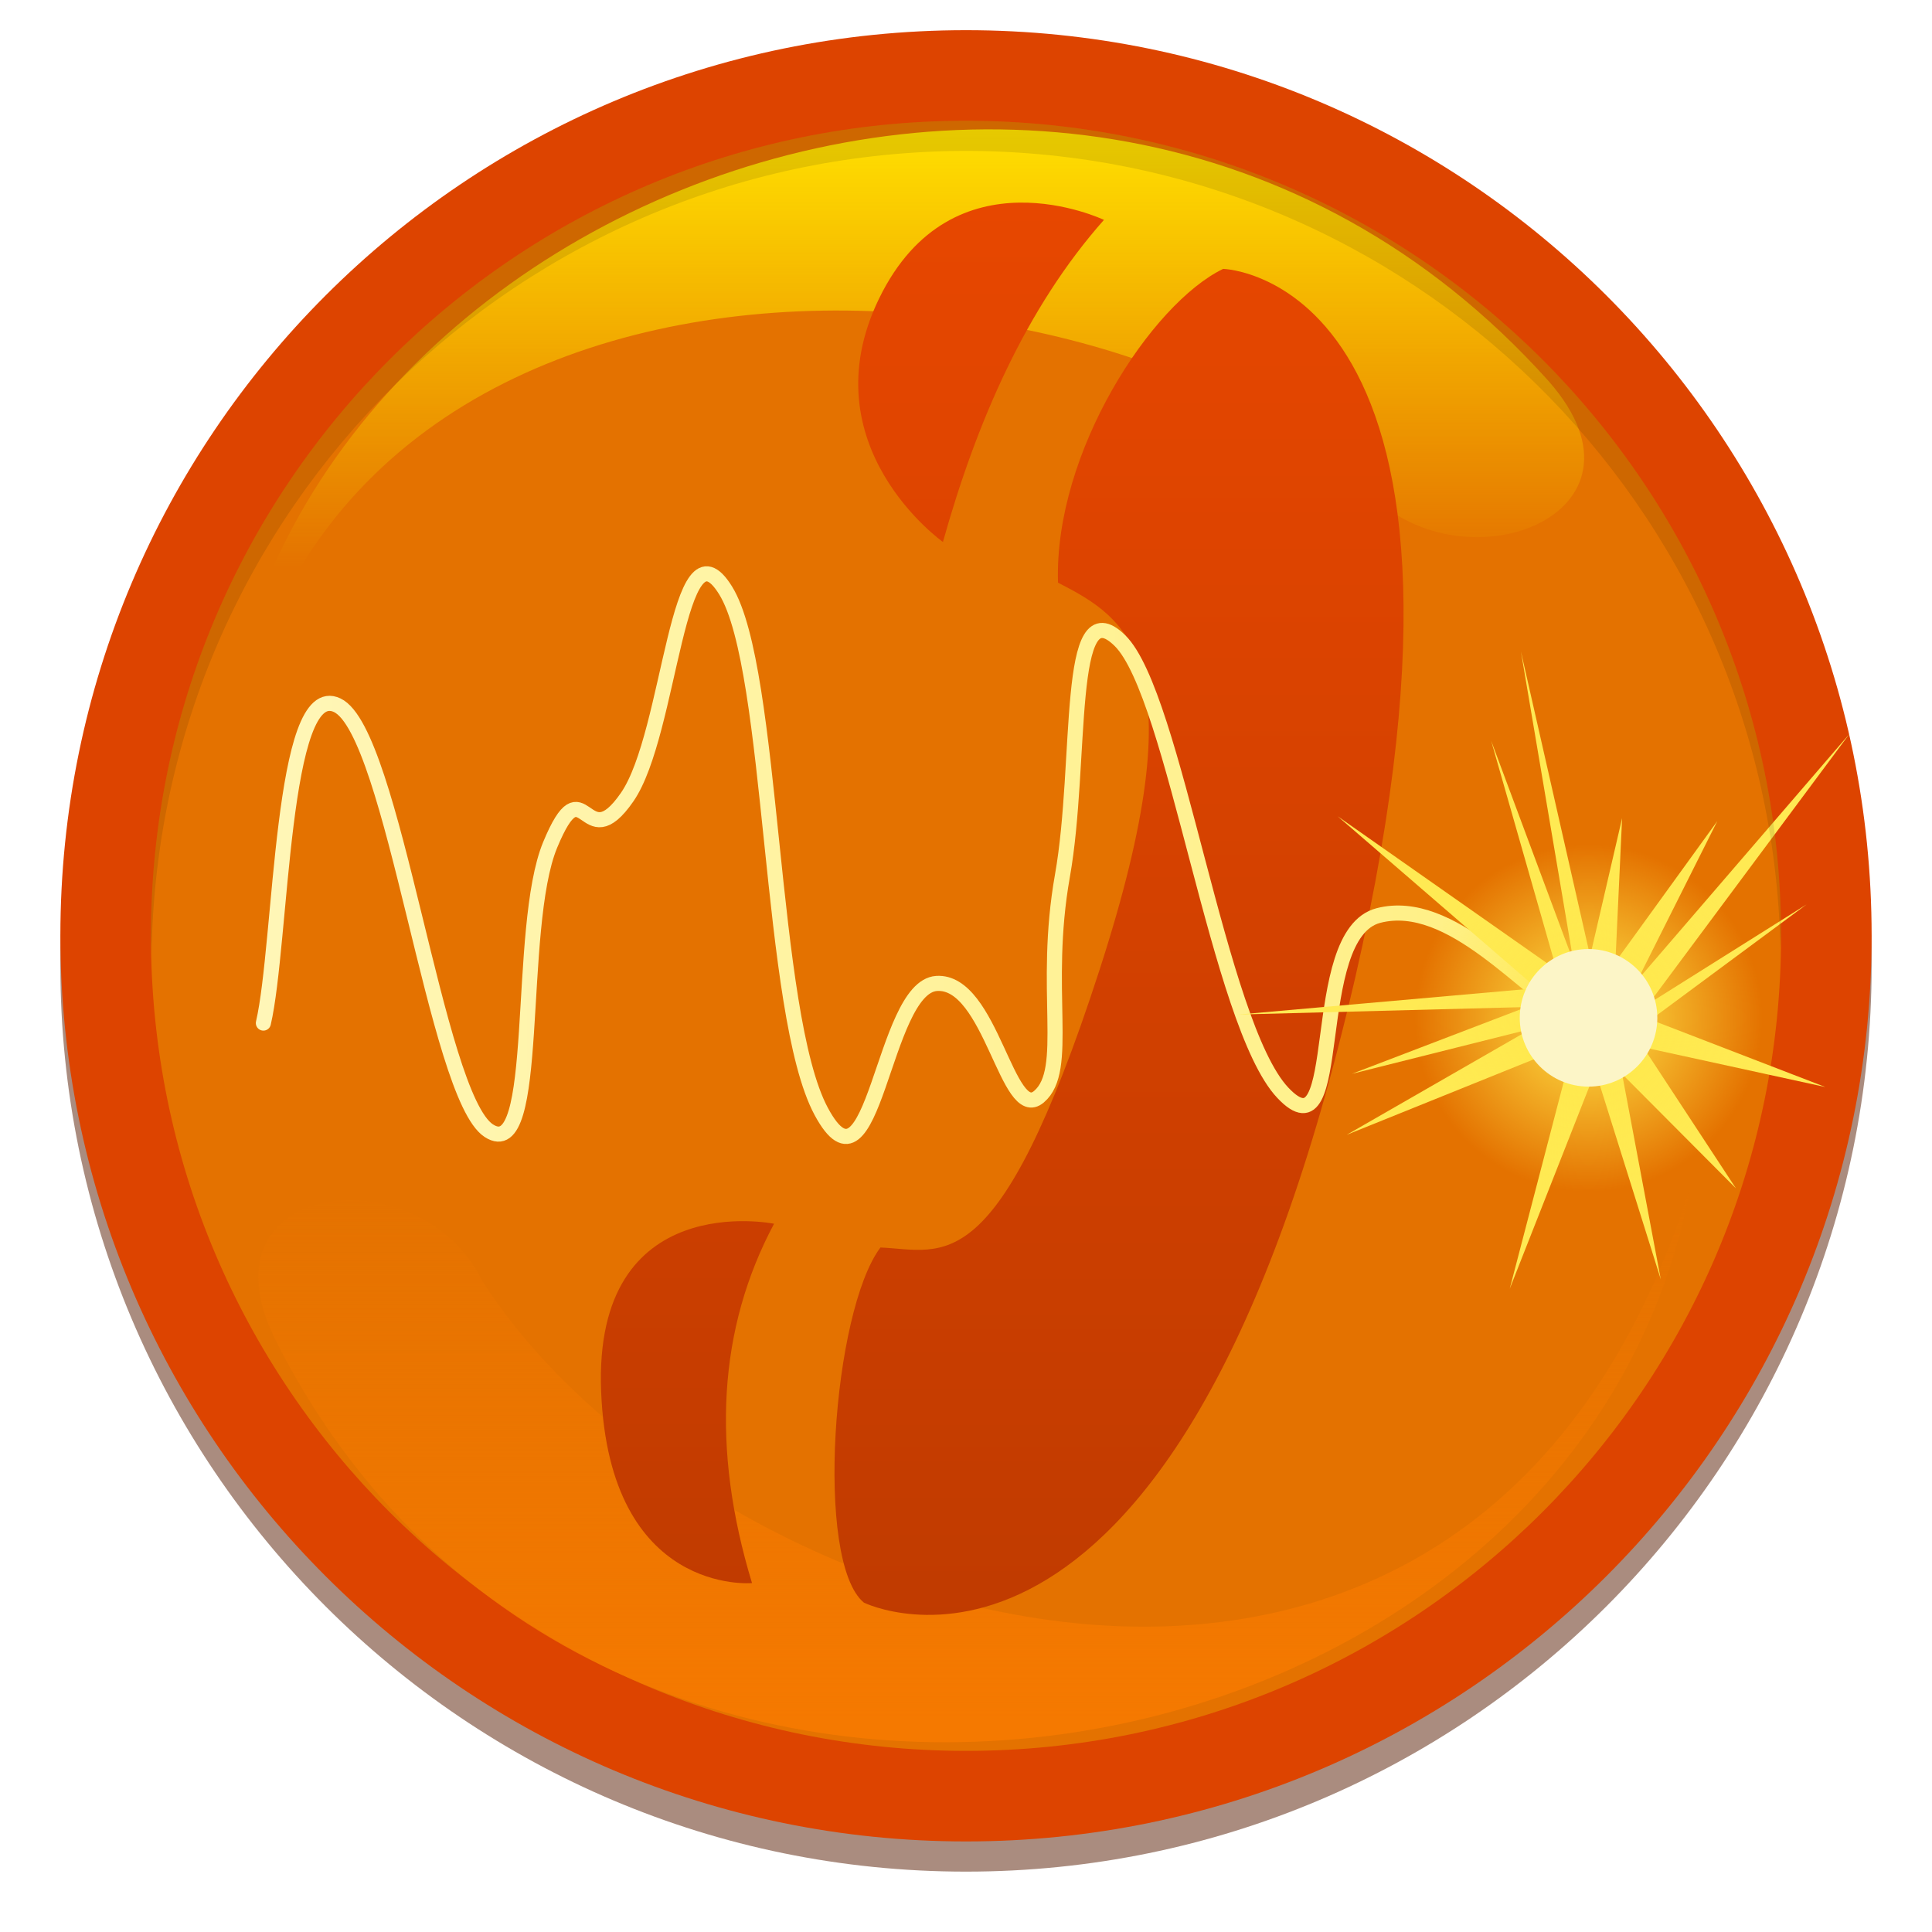
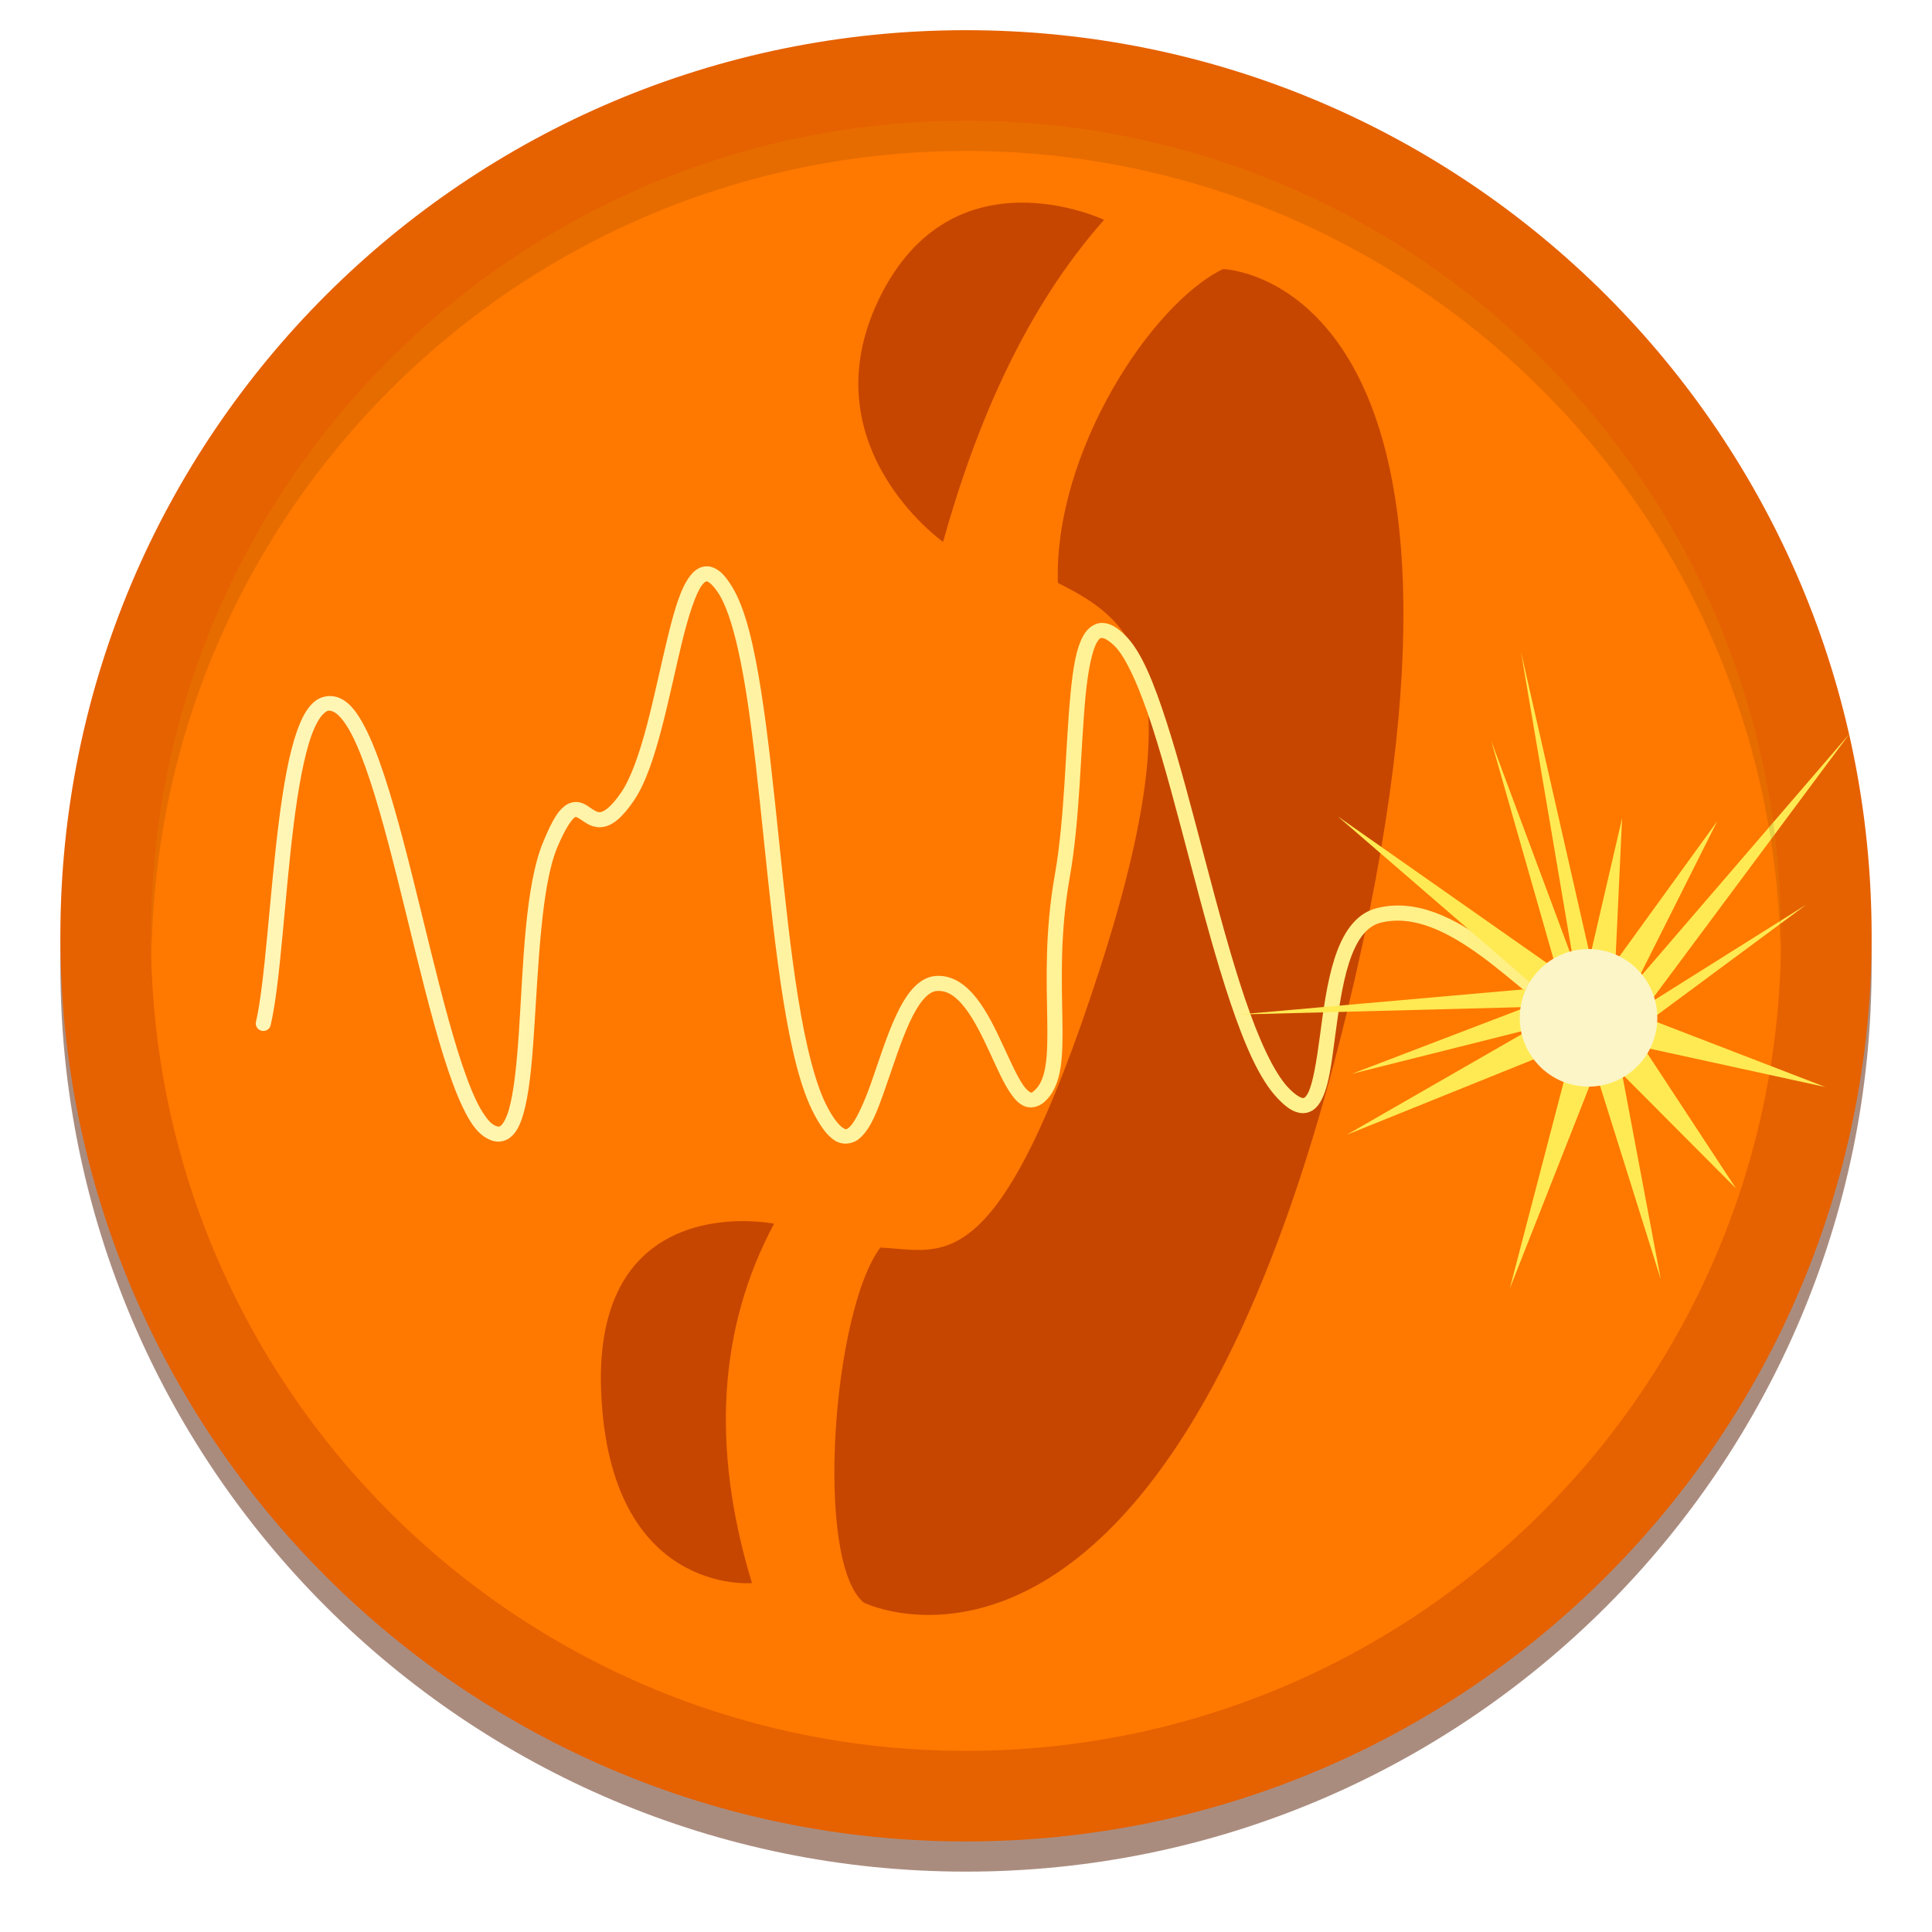
<svg xmlns="http://www.w3.org/2000/svg" xmlns:xlink="http://www.w3.org/1999/xlink" viewBox="0 0 128 128" style="display:inline;enable-background:new" version="1.0" id="svg11300" height="128" width="128">
  <defs id="defs3">
    <linearGradient id="linearGradient950">
      <stop style="stop-color:#9a9996;stop-opacity:1" offset="0" id="stop946" />
      <stop style="stop-color:#77767b;stop-opacity:1" offset="1" id="stop948" />
    </linearGradient>
    <linearGradient y2="812.882" x2="1662.99" y1="806.297" x1="1660.857" gradientTransform="matrix(1.829394,-0.8159944,0.8159944,1.829394,-3645.962,100.0295)" gradientUnits="userSpaceOnUse" id="linearGradient1001" xlink:href="#linearGradient950" />
    <clipPath clipPathUnits="userSpaceOnUse" id="clipPath5154">
      <circle r="109.647" cy="924.362" cx="128" id="circle5156" style="fill:url(#radialGradient5158);fill-opacity:1;stroke:none" />
    </clipPath>
    <clipPath clipPathUnits="userSpaceOnUse" id="clipPath977">
      <circle r="109.647" cy="924.362" cx="128" id="circle975" style="fill:url(#radialGradient5158);fill-opacity:1;stroke:none" />
    </clipPath>
    <clipPath clipPathUnits="userSpaceOnUse" id="clipPath4688">
      <path id="path4690" d="m 106.424,889.602 c -2.245,-0.052 -4.093,1.753 -4.094,3.998 v 32.645 32.645 c -4e-5,3.079 3.333,5.004 6,3.465 l 28.27,-16.322 28.271,-16.322 c 2.666,-1.54 2.666,-5.388 0,-6.928 l -28.271,-16.322 -28.27,-16.322 c -0.581,-0.335 -1.236,-0.519 -1.906,-0.535 z" style="color:#000000;font-style:normal;font-variant:normal;font-weight:normal;font-stretch:normal;font-size:medium;line-height:normal;font-family:sans-serif;text-indent:0;text-align:start;text-decoration:none;text-decoration-line:none;letter-spacing:normal;word-spacing:normal;text-transform:none;writing-mode:lr-tb;direction:ltr;baseline-shift:baseline;text-anchor:start;display:inline;overflow:visible;visibility:visible;fill:url(#radialGradient4692);fill-opacity:1;fill-rule:nonzero;stroke:#a7003f;stroke-width:1;stroke-linecap:round;stroke-linejoin:round;stroke-miterlimit:4;stroke-dasharray:none;stroke-dashoffset:0;stroke-opacity:1;enable-background:accumulate" />
    </clipPath>
    <clipPath clipPathUnits="userSpaceOnUse" id="clipPath4564">
      <circle style="fill:url(#radialGradient4568);fill-opacity:1;stroke:none" id="circle4566" cx="128" cy="924.362" r="109.647" />
    </clipPath>
    <clipPath clipPathUnits="userSpaceOnUse" id="clipPath6215">
      <path id="path6217" d="m 105.173,806.186 c -3.069,0.564 -6.114,1.247 -9.129,2.049 -3.838,1.065 -7.621,2.321 -11.334,3.764 -3.712,1.443 -7.35,3.071 -10.899,4.877 -3.549,1.807 -7.006,3.789 -10.357,5.941 -3.352,2.153 -6.594,4.471 -9.714,6.948 -3.12,2.475 -6.114,5.105 -8.972,7.88 -0.367,0.389 -0.732,0.781 -1.094,1.175 2.602,17.86 16.832,40.038 30.863,55.742 -4.767,8.844 -7.266,18.733 -7.272,28.781 0.021,2.874 0.246,5.744 0.673,8.586 -20.257,-9.185 -43.077,-26.535 -52.798,-47.364 -0.441,1.152 -0.863,2.31 -1.268,3.475 -1.177,3.805 -2.163,7.666 -2.954,11.57 -0.792,3.903 -1.387,7.843 -1.785,11.806 -0.397,3.963 -0.596,7.944 -0.596,11.927 -4.394e-4,2.819 0.099,5.638 0.298,8.45 0.282,3.973 0.763,7.93 1.441,11.855 0.626,3.518 1.409,7.007 2.347,10.455 16.778,6.684 43.115,5.45 63.748,1.143 6.819,11.028 16.987,19.584 29.018,24.417 -18.072,12.936 -44.49,24.021 -67.373,22.032 1.384,1.665 2.813,3.292 4.286,4.879 2.775,2.857 5.691,5.574 8.737,8.139 3.046,2.566 6.219,4.978 9.506,7.227 3.287,2.249 6.685,4.332 10.18,6.241 3.495,1.91 7.084,3.643 10.753,5.194 3.669,1.551 7.413,2.917 11.219,4.094 1.439,0.396 2.884,0.765 4.337,1.107 14.139,-11.184 26.206,-34.583 32.78,-54.564 12.958,-0.383 25.454,-4.901 35.66,-12.895 2.159,22.126 -1.467,50.558 -14.647,69.383 3.069,-0.564 6.114,-1.247 9.129,-2.049 3.838,-1.065 7.621,-2.321 11.334,-3.764 3.712,-1.443 7.35,-3.071 10.899,-4.877 3.549,-1.807 7.006,-3.789 10.357,-5.941 3.352,-2.152 6.594,-4.471 9.714,-6.948 3.12,-2.475 6.114,-5.105 8.972,-7.88 0.367,-0.389 0.732,-0.781 1.094,-1.175 -2.602,-17.86 -16.832,-40.038 -30.863,-55.742 4.767,-8.844 7.266,-18.733 7.272,-28.781 -0.021,-2.874 -0.246,-5.743 -0.673,-8.586 20.257,9.185 43.077,26.535 52.798,47.364 0.441,-1.152 0.863,-2.31 1.268,-3.475 1.177,-3.805 2.163,-7.666 2.954,-11.57 0.792,-3.903 1.387,-7.843 1.785,-11.806 0.397,-3.963 0.596,-7.944 0.596,-11.927 4.4e-4,-2.819 -0.099,-5.638 -0.298,-8.45 -0.282,-3.973 -0.763,-7.93 -1.441,-11.855 -0.628,-3.534 -1.414,-7.038 -2.358,-10.502 -20.562,-7.328 -45.898,-4.795 -63.749,-1.114 -6.818,-11.019 -16.982,-19.569 -29.006,-24.399 18.072,-12.936 44.49,-24.021 67.373,-22.032 -1.384,-1.665 -2.813,-3.292 -4.286,-4.879 -2.775,-2.857 -5.691,-5.574 -8.737,-8.139 -3.046,-2.566 -6.219,-4.978 -9.506,-7.227 -3.287,-2.249 -6.685,-4.332 -10.18,-6.241 -3.495,-1.91 -7.084,-3.643 -10.753,-5.194 -3.669,-1.551 -7.413,-2.917 -11.219,-4.094 -1.427,-0.393 -2.86,-0.759 -4.301,-1.098 -14.147,11.184 -26.229,34.575 -32.811,54.556 -12.96,0.381 -25.458,4.9 -35.665,12.895 -2.159,-22.126 1.467,-50.558 14.647,-69.383 z" style="fill:url(#radialGradient6219);fill-opacity:1;stroke:none" />
    </clipPath>
    <linearGradient id="linearGradient6839">
      <stop style="stop-color:#000000;stop-opacity:0.402;" offset="0" id="stop6841" />
      <stop style="stop-color:#000000;stop-opacity:0;" offset="1" id="stop6843" />
    </linearGradient>
    <linearGradient id="linearGradient4189">
      <stop style="stop-color:#e26f00;stop-opacity:1;" offset="0" id="stop4191" />
      <stop style="stop-color:#ffae19;stop-opacity:1;" offset="1" id="stop4193" />
    </linearGradient>
    <linearGradient id="linearGradient4201">
      <stop style="stop-color:#fcaf3e;stop-opacity:1;" offset="0" id="stop4203" />
      <stop style="stop-color:#fce94f;stop-opacity:1;" offset="1" id="stop4205" />
    </linearGradient>
-     <linearGradient gradientTransform="matrix(3.584638,0,0,3.584638,-23.34473,156.6769)" xlink:href="#linearGradient9208" id="linearGradient9214" x1="22" y1="4.8" x2="22" y2="14.142" gradientUnits="userSpaceOnUse" />
-     <linearGradient id="linearGradient9208">
-       <stop style="stop-color:#ffe000;stop-opacity:1;" offset="0" id="stop9210" />
-       <stop style="stop-color:#ffe000;stop-opacity:0;" offset="1" id="stop9212" />
-     </linearGradient>
-     <linearGradient gradientTransform="matrix(3.584638,0,0,3.584638,-23.34473,156.6769)" xlink:href="#linearGradient9234" id="linearGradient9240" x1="20.4" y1="38.667" x2="20.4" y2="27.292" gradientUnits="userSpaceOnUse" />
-     <linearGradient id="linearGradient9234">
-       <stop style="stop-color:#f57900;stop-opacity:1;" offset="0" id="stop9236" />
-       <stop style="stop-color:#f57900;stop-opacity:0;" offset="1" id="stop9238" />
-     </linearGradient>
    <linearGradient xlink:href="#linearGradient4182" id="linearGradient4188" x1="6.464" y1="13.196" x2="6.464" y2="2.429" gradientUnits="userSpaceOnUse" />
    <linearGradient id="linearGradient4182">
      <stop style="stop-color:#c03b00;stop-opacity:1;" offset="0" id="stop4184" />
      <stop style="stop-color:#e74700;stop-opacity:1;" offset="1" id="stop4186" />
    </linearGradient>
    <linearGradient xlink:href="#linearGradient4175" id="linearGradient7030" gradientUnits="userSpaceOnUse" gradientTransform="matrix(6.574523,0,0,6.999873,-13.01826,158.5267)" x1="3.019" y1="10.119" x2="18.966" y2="10.119" />
    <linearGradient id="linearGradient4175">
      <stop style="stop-color:#fff6b8;stop-opacity:1;" offset="0" id="stop4177" />
      <stop style="stop-color:#ffef81;stop-opacity:1;" offset="1" id="stop4179" />
    </linearGradient>
-     <radialGradient gradientTransform="matrix(17.64439,0,0,17.64847,-218.2411,31.74976)" xlink:href="#linearGradient9200" id="radialGradient9206" cx="18.628" cy="11.902" fx="18.628" fy="11.902" r="0.751" gradientUnits="userSpaceOnUse" />
-     <linearGradient id="linearGradient9200">
-       <stop style="stop-color:#ffe84a;stop-opacity:1;" offset="0" id="stop9202" />
-       <stop style="stop-color:#ffe84a;stop-opacity:0;" offset="1" id="stop9204" />
-     </linearGradient>
-     <linearGradient xlink:href="#linearGradient4182" id="linearGradient942" gradientUnits="userSpaceOnUse" x1="6.464" y1="13.196" x2="6.464" y2="2.429" />
-     <linearGradient xlink:href="#linearGradient4182" id="linearGradient944" gradientUnits="userSpaceOnUse" x1="6.464" y1="13.196" x2="6.464" y2="2.429" />
-     <linearGradient xlink:href="#linearGradient4182" id="linearGradient946" gradientUnits="userSpaceOnUse" x1="6.464" y1="13.196" x2="6.464" y2="2.429" />
+     <linearGradient xlink:href="#linearGradient4175" id="linearGradient893" gradientUnits="userSpaceOnUse" gradientTransform="matrix(6.574523,0,0,6.999873,-13.01826,158.5267)" x1="3.019" y1="10.119" x2="18.966" y2="10.119" />
  </defs>
  <g transform="matrix(0.8666667,0,0,0.8666667,9.533387,-142.4)" style="display:inline" id="layer1">
    <g style="display:inline" id="layer9">
      <path id="path945" d="M 132.077,238.154 A 69.231,69.231 0 0 1 62.846,307.385 69.231,69.231 0 0 1 -6.385,238.154 69.231,69.231 0 0 1 62.846,168.923 a 69.231,69.231 0 0 1 69.231,69.231 z" style="display:inline;opacity:0.5;fill:#551a00;fill-opacity:1;stroke:none;stroke-width:0.013px;stroke-linecap:butt;stroke-linejoin:miter;stroke-miterlimit:4;stroke-dasharray:none;stroke-dashoffset:0;stroke-opacity:1;marker:none;marker-start:none;marker-mid:none;marker-end:none;paint-order:normal;enable-background:new" />
      <rect style="display:inline;opacity:1;fill:#d5d3cf;fill-opacity:1;stroke:none;stroke-width:0.013px;stroke-linecap:butt;stroke-linejoin:miter;stroke-miterlimit:4;stroke-dasharray:none;stroke-dashoffset:0;stroke-opacity:1;marker:none;marker-start:none;marker-mid:none;marker-end:none;paint-order:normal;enable-background:new" id="rect978" width="129.231" height="131.538" x="-1.769" y="171.231" rx="64.615" ry="64.615" />
-       <path style="display:inline;opacity:1;fill:#dd4400;fill-opacity:1;stroke:none;stroke-width:0.013px;stroke-linecap:butt;stroke-linejoin:miter;stroke-miterlimit:4;stroke-dasharray:none;stroke-dashoffset:0;stroke-opacity:1;marker:none;marker-start:none;marker-mid:none;marker-end:none;paint-order:normal;enable-background:new" d="M 132.077,235.846 A 69.231,69.231 0 0 1 62.846,305.077 69.231,69.231 0 0 1 -6.385,235.846 69.231,69.231 0 0 1 62.846,166.615 a 69.231,69.231 0 0 1 69.231,69.231 z" id="path981" />
-       <circle r="62.308" style="display:inline;opacity:1;fill:#e47200;fill-opacity:1;stroke:none;stroke-width:0.013px;stroke-linecap:butt;stroke-linejoin:miter;stroke-miterlimit:4;stroke-dasharray:none;stroke-dashoffset:0;stroke-opacity:1;marker:none;marker-start:none;marker-mid:none;marker-end:none;paint-order:normal;enable-background:new" id="circle983" cx="62.846" cy="235.846" />
+       <path style="display:inline;opacity:1;fill:#e66100;fill-opacity:1;stroke:none;stroke-width:0.013px;stroke-linecap:butt;stroke-linejoin:miter;stroke-miterlimit:4;stroke-dasharray:none;stroke-dashoffset:0;stroke-opacity:1;marker:none;marker-start:none;marker-mid:none;marker-end:none;paint-order:normal;enable-background:new" d="M 132.077,235.846 A 69.231,69.231 0 0 1 62.846,305.077 69.231,69.231 0 0 1 -6.385,235.846 69.231,69.231 0 0 1 62.846,166.615 a 69.231,69.231 0 0 1 69.231,69.231 z" id="path981" />
+       <circle r="62.308" style="display:inline;opacity:1;fill:#ff7800;fill-opacity:1;stroke:none;stroke-width:0.013px;stroke-linecap:butt;stroke-linejoin:miter;stroke-miterlimit:4;stroke-dasharray:none;stroke-dashoffset:0;stroke-opacity:1;marker:none;marker-start:none;marker-mid:none;marker-end:none;paint-order:normal;enable-background:new" id="circle983" cx="62.846" cy="235.846" />
      <g id="g958" transform="translate(0,0.3208207)">
-         <path style="fill:url(#linearGradient9214);fill-opacity:1;fill-rule:evenodd;stroke:none;stroke-width:1.154px;stroke-linecap:butt;stroke-linejoin:miter;stroke-opacity:1" d="m 6.015,230.909 c -0.072,-51.635 64.257,-50.727 87.299,-29.619 7.15,8.063 23.148,2.147 14.069,-8.171 C 70.34,151.795 1.376,182.915 6.015,230.909 Z" id="path7016" />
-         <path id="path7018" d="m 118.264,254.535 c -16.864,53.872 -75.979,33.303 -92.447,7.286 -4.695,-9.534 -21.771,-7.728 -15.83,4.456 24.447,48.964 99.596,35.749 108.277,-11.742 z" style="fill:url(#linearGradient9240);fill-opacity:1;fill-rule:evenodd;stroke:none;stroke-width:1.154px;stroke-linecap:butt;stroke-linejoin:miter;stroke-opacity:1" />
        <g style="fill:url(#linearGradient4188);fill-opacity:1;stroke-width:0.322" transform="matrix(10.10012,0,0,10.10013,-3.497696,154.9373)" id="g9460">
-           <path style="fill:url(#linearGradient942);fill-opacity:1;fill-rule:evenodd;stroke:none;stroke-width:0.322px;stroke-linecap:butt;stroke-linejoin:miter;stroke-opacity:1" d="m 9.452,8.557 c -1.361,5.595 -3.656,4.469 -3.656,4.469 -0.375,-0.309 -0.238,-2.205 0.125,-2.688 0.483,0.021 0.887,0.277 1.656,-2.094 0.76,-2.343 0.216,-2.667 -0.312,-2.938 -0.031,-0.989 0.709,-2.114 1.25,-2.375 0,0 2.291,0.059 0.938,5.625 z" id="path7707" />
-           <path style="fill:url(#linearGradient944);fill-opacity:1;fill-rule:evenodd;stroke:none;stroke-width:0.322px;stroke-linecap:butt;stroke-linejoin:miter;stroke-opacity:1" d="m 7.613,2.56 c -0.588,0.663 -0.964,1.527 -1.219,2.438 0,0 -1.025,-0.727 -0.483,-1.843 0.555,-1.141 1.701,-0.595 1.701,-0.595 z" id="path8582" />
-           <path id="path9458" d="m 5.116,10.158 c -0.422,0.791 -0.477,1.698 -0.167,2.72 0,0 -1.08,0.097 -1.142,-1.451 -0.061,-1.547 1.308,-1.269 1.308,-1.269 z" style="fill:url(#linearGradient946);fill-opacity:1;fill-rule:evenodd;stroke:none;stroke-width:0.322px;stroke-linecap:butt;stroke-linejoin:miter;stroke-opacity:1" />
+           <path style="fill:#c64600;fill-opacity:1;fill-rule:evenodd;stroke:none;stroke-width:2.818px;stroke-linecap:butt;stroke-linejoin:miter;stroke-opacity:1" d="M 67.521 13.426 C 64.405 13.479 60.682 14.781 58.254 19.773 C 53.504 29.541 62.479 35.902 62.479 35.902 C 64.709 27.928 68.001 20.369 73.146 14.566 C 73.146 14.566 70.638 13.372 67.521 13.426 z M 81.031 17.826 C 76.294 20.11 69.818 29.956 70.088 38.615 C 74.714 40.983 79.475 43.821 72.824 64.328 C 66.093 85.083 62.553 82.842 58.326 82.656 C 55.148 86.883 53.946 103.479 57.232 106.18 C 57.232 106.18 77.322 116.041 89.236 67.064 C 101.087 18.347 81.031 17.826 81.031 17.826 z M 49.416 80.904 C 46.069 80.855 39.426 82.027 39.828 92.184 C 40.365 105.734 49.82 104.883 49.82 104.883 C 47.1 95.932 47.589 87.997 51.281 81.074 C 51.281 81.074 50.532 80.921 49.416 80.904 z " transform="matrix(0.1142408,0,0,0.1142408,-0.7427994,0.8959902)" id="path7707" />
        </g>
-         <path style="fill:none;fill-opacity:1;fill-rule:evenodd;stroke:url(#linearGradient7030);stroke-width:1.154;stroke-linecap:round;stroke-linejoin:round;stroke-miterlimit:4;stroke-dasharray:none;stroke-opacity:1" d="m 9.134,242.196 c 1.412,-6.074 1.341,-26.352 5.648,-24.296 4.307,2.056 7.511,29.853 11.58,32.519 4.07,2.666 2.052,-15.479 4.699,-21.855 2.647,-6.376 2.535,1.212 5.887,-3.648 3.353,-4.859 3.816,-21.798 7.524,-15.789 3.708,6.008 3.276,32.313 7.307,39.823 4.031,7.51 4.654,-9.501 8.816,-9.783 4.162,-0.282 5.426,10.711 7.831,8.655 2.405,-2.056 0.243,-8.162 1.79,-16.878 1.547,-8.716 0.187,-22.13 4.398,-17.987 4.211,4.144 7.505,29.307 12.446,34.561 4.942,5.254 1.742,-12.106 7.32,-13.545 5.578,-1.439 11.243,5.842 14.991,7.79" id="path7020" />
+         <path style="color:#000000;font-style:normal;font-variant:normal;font-weight:normal;font-stretch:normal;font-size:medium;line-height:normal;font-family:sans-serif;font-variant-ligatures:normal;font-variant-position:normal;font-variant-caps:normal;font-variant-numeric:normal;font-variant-alternates:normal;font-feature-settings:normal;text-indent:0;text-align:start;text-decoration:none;text-decoration-line:none;text-decoration-style:solid;text-decoration-color:#000000;letter-spacing:normal;word-spacing:normal;text-transform:none;writing-mode:lr-tb;direction:ltr;text-orientation:mixed;dominant-baseline:auto;baseline-shift:baseline;text-anchor:start;white-space:normal;shape-padding:0;clip-rule:nonzero;display:inline;overflow:visible;visibility:visible;opacity:1;isolation:auto;mix-blend-mode:normal;color-interpolation:sRGB;color-interpolation-filters:linearRGB;solid-color:#000000;solid-opacity:1;vector-effect:none;fill:url(#linearGradient893);fill-opacity:1;fill-rule:evenodd;stroke:none;stroke-width:1.154;stroke-linecap:round;stroke-linejoin:round;stroke-miterlimit:4;stroke-dasharray:none;stroke-dashoffset:0;stroke-opacity:1;color-rendering:auto;image-rendering:auto;shape-rendering:auto;text-rendering:auto;enable-background:accumulate" d="m 43.373,207.324 c -0.316,-0.086 -0.666,-0.043 -0.945,0.098 -0.279,0.141 -0.496,0.356 -0.686,0.607 -0.757,1.004 -1.223,2.72 -1.727,4.781 -0.503,2.062 -0.99,4.442 -1.557,6.598 -0.567,2.155 -1.234,4.089 -1.986,5.18 -0.799,1.158 -1.325,1.446 -1.568,1.48 -0.244,0.035 -0.459,-0.114 -0.84,-0.373 -0.19,-0.13 -0.408,-0.283 -0.715,-0.363 -0.306,-0.081 -0.71,-0.036 -1.033,0.168 -0.646,0.407 -1.112,1.214 -1.789,2.844 -1.417,3.415 -1.524,9.519 -1.857,14.5 -0.167,2.49 -0.39,4.698 -0.783,6.018 -0.196,0.66 -0.455,1.068 -0.609,1.184 -0.077,0.058 -0.11,0.067 -0.188,0.062 -0.078,-0.004 -0.216,-0.043 -0.412,-0.172 -0.331,-0.217 -0.819,-0.866 -1.285,-1.844 -0.466,-0.978 -0.935,-2.27 -1.4,-3.762 -0.931,-2.984 -1.847,-6.766 -2.771,-10.537 -0.924,-3.771 -1.857,-7.529 -2.838,-10.5 -0.49,-1.486 -0.99,-2.773 -1.523,-3.783 -0.533,-1.01 -1.076,-1.771 -1.83,-2.131 -0.704,-0.336 -1.515,-0.188 -2.055,0.295 -0.54,0.483 -0.909,1.205 -1.236,2.104 -0.654,1.797 -1.089,4.348 -1.439,7.15 -0.701,5.605 -1.053,12.242 -1.727,15.139 a 0.577,0.577 0 1 0 1.123,0.26 c 0.739,-3.177 1.055,-9.717 1.748,-15.256 0.346,-2.769 0.791,-5.282 1.379,-6.898 0.294,-0.808 0.635,-1.38 0.922,-1.637 0.286,-0.256 0.417,-0.293 0.789,-0.115 0.323,0.154 0.822,0.713 1.305,1.627 0.482,0.914 0.97,2.156 1.449,3.607 0.958,2.902 1.889,6.645 2.812,10.414 0.924,3.769 1.842,7.563 2.791,10.605 0.475,1.521 0.956,2.853 1.461,3.914 0.505,1.061 1.007,1.863 1.693,2.312 0.313,0.205 0.637,0.338 0.979,0.357 0.341,0.019 0.683,-0.093 0.945,-0.289 0.524,-0.391 0.797,-1.013 1.025,-1.779 0.456,-1.532 0.658,-3.76 0.826,-6.27 0.336,-5.019 0.544,-11.174 1.773,-14.135 0.647,-1.558 1.158,-2.194 1.34,-2.309 0.091,-0.058 0.064,-0.044 0.121,-0.029 0.057,0.015 0.189,0.085 0.359,0.201 0.342,0.233 0.891,0.671 1.652,0.562 0.761,-0.109 1.478,-0.695 2.355,-1.967 0.924,-1.339 1.574,-3.343 2.152,-5.543 0.579,-2.2 1.067,-4.588 1.562,-6.617 0.495,-2.029 1.05,-3.728 1.527,-4.361 0.119,-0.158 0.224,-0.242 0.283,-0.271 0.059,-0.03 0.063,-0.03 0.121,-0.014 0.116,0.032 0.482,0.295 0.912,0.992 0.825,1.338 1.521,4.085 2.061,7.488 0.54,3.404 0.959,7.484 1.389,11.617 0.43,4.133 0.871,8.321 1.459,11.961 0.588,3.64 1.305,6.722 2.381,8.727 0.527,0.981 1.001,1.615 1.572,1.967 0.572,0.352 1.309,0.267 1.785,-0.107 0.953,-0.75 1.459,-2.22 2.055,-3.91 0.596,-1.69 1.189,-3.598 1.869,-5.059 0.34,-0.73 0.704,-1.345 1.066,-1.754 0.363,-0.409 0.69,-0.595 1.016,-0.617 0.786,-0.053 1.462,0.415 2.146,1.301 0.685,0.886 1.3,2.138 1.865,3.359 0.565,1.221 1.071,2.402 1.656,3.229 0.293,0.413 0.607,0.764 1.064,0.938 0.458,0.173 1.029,0.039 1.436,-0.309 0.741,-0.633 1.1,-1.556 1.271,-2.625 0.171,-1.069 0.17,-2.321 0.146,-3.764 -0.047,-2.886 -0.197,-6.536 0.564,-10.826 0.787,-4.437 0.832,-9.983 1.207,-13.861 0.188,-1.939 0.502,-3.48 0.871,-4.092 0.184,-0.306 0.265,-0.337 0.396,-0.332 0.131,0.005 0.475,0.141 0.951,0.609 0.871,0.858 1.911,3.178 2.881,6.176 0.97,2.998 1.93,6.69 2.914,10.424 0.984,3.734 1.993,7.511 3.072,10.701 1.079,3.19 2.192,5.787 3.562,7.244 0.661,0.703 1.23,1.124 1.889,1.166 0.329,0.021 0.663,-0.087 0.912,-0.275 0.25,-0.188 0.428,-0.436 0.574,-0.713 0.586,-1.108 0.781,-2.827 1.039,-4.76 0.258,-1.933 0.538,-4.049 1.074,-5.719 0.537,-1.67 1.287,-2.794 2.396,-3.08 2.515,-0.649 5.162,0.681 7.697,2.531 2.536,1.85 4.853,4.156 6.883,5.211 a 0.577,0.577 0 1 0 0.533,-1.023 c -1.718,-0.893 -4.108,-3.201 -6.736,-5.119 -2.628,-1.918 -5.604,-3.507 -8.666,-2.717 -1.679,0.433 -2.62,2.018 -3.207,3.844 -0.587,1.826 -0.862,3.99 -1.119,5.92 -0.257,1.93 -0.536,3.656 -0.914,4.371 -0.095,0.179 -0.189,0.286 -0.25,0.332 -0.061,0.046 -0.078,0.049 -0.145,0.045 -0.134,-0.009 -0.547,-0.194 -1.121,-0.805 -1.1,-1.169 -2.25,-3.687 -3.311,-6.822 -1.06,-3.135 -2.065,-6.893 -3.049,-10.625 -0.983,-3.732 -1.945,-7.437 -2.932,-10.486 -0.987,-3.05 -1.936,-5.428 -3.17,-6.643 -0.576,-0.567 -1.112,-0.919 -1.719,-0.939 -0.607,-0.021 -1.121,0.384 -1.426,0.889 -0.609,1.01 -0.841,2.59 -1.033,4.576 -0.384,3.972 -0.434,9.492 -1.193,13.771 -0.786,4.426 -0.628,8.186 -0.582,11.047 0.023,1.43 0.015,2.636 -0.133,3.562 -0.148,0.926 -0.419,1.535 -0.881,1.93 -0.195,0.166 -0.189,0.141 -0.277,0.107 -0.088,-0.033 -0.302,-0.202 -0.531,-0.525 -0.458,-0.647 -0.979,-1.812 -1.551,-3.047 -0.572,-1.235 -1.202,-2.55 -2,-3.582 -0.798,-1.032 -1.842,-1.832 -3.137,-1.744 -0.715,0.048 -1.317,0.456 -1.801,1.002 -0.484,0.546 -0.883,1.246 -1.25,2.033 -0.733,1.574 -1.326,3.503 -1.91,5.162 -0.584,1.659 -1.252,3.05 -1.68,3.387 -0.214,0.168 -0.219,0.185 -0.469,0.031 -0.25,-0.154 -0.677,-0.633 -1.158,-1.529 -0.939,-1.75 -1.679,-4.773 -2.26,-8.365 -0.58,-3.592 -1.02,-7.764 -1.449,-11.896 -0.43,-4.133 -0.851,-8.225 -1.398,-11.678 -0.548,-3.453 -1.188,-6.248 -2.217,-7.914 -0.497,-0.805 -0.958,-1.327 -1.59,-1.5 z" id="path7020" />
        <path style="fill:#ffea53;fill-opacity:1;fill-rule:evenodd;stroke:none;stroke-width:1.154px;stroke-linecap:butt;stroke-linejoin:miter;stroke-opacity:1" d="m 110.558,237.077 -5.29,-23.286 4.017,23.716 -6.292,-16.891 5.004,17.516 -16.734,-11.741 15.207,13.138 -22.808,2.015 22.032,-0.574 -13.346,5.105 13.692,-3.436 -14.094,8.1 14.71,-5.935 2.032,1.315 -4.276,16.387 6.551,-16.639 4.996,15.922 -2.957,-15.697 8.703,8.741 -7.084,-10.788 13.916,3.039 -13.343,-5.145 11.909,-8.813 -12.05,7.572 15.356,-20.644 -16.226,18.851 6.097,-12.148 -7.79,10.766 0.512,-10.994 z" id="path7022" />
-         <path d="m 123.692,241.795 a 13.256,13.259 0 0 1 -13.246,13.259 13.256,13.259 0 0 1 -13.267,-13.238 13.256,13.259 0 0 1 13.225,-13.28 13.256,13.259 0 0 1 13.288,13.217" id="path8325" style="opacity:1;fill:url(#radialGradient9206);fill-opacity:1;fill-rule:nonzero;stroke:none;stroke-width:3.976;stroke-linecap:butt;stroke-linejoin:round;stroke-miterlimit:4;stroke-dasharray:none;stroke-dashoffset:0;stroke-opacity:1" />
-         <path style="opacity:1;fill:#fcf5c7;fill-opacity:1;fill-rule:nonzero;stroke:none;stroke-width:1.577;stroke-linecap:butt;stroke-linejoin:round;stroke-miterlimit:4;stroke-dasharray:none;stroke-dashoffset:0;stroke-opacity:1" id="path7024" d="m 115.694,241.795 a 5.258,5.259 0 0 1 -5.254,5.259 5.258,5.259 0 0 1 -5.262,-5.251 5.258,5.259 0 0 1 5.245,-5.267 5.258,5.259 0 0 1 5.27,5.242" />
+         <path style="opacity:1;fill:#fcf5c7;fill-opacity:1;fill-rule:nonzero;stroke:none;stroke-width:1.577;stroke-linecap:butt;stroke-linejoin:round;stroke-miterlimit:4;stroke-dasharray:none;stroke-dashoffset:0;stroke-opacity:1" d="m 115.694,241.795 a 5.258,5.259 0 0 1 -5.254,5.259 5.258,5.259 0 0 1 -5.262,-5.251 5.258,5.259 0 0 1 5.245,-5.267 5.258,5.259 0 0 1 5.27,5.242" id="path7024" />
      </g>
      <path id="circle1003" d="m 62.846,173.538 a 62.308,62.308 0 0 0 -62.308,62.308 62.308,62.308 0 0 0 0.048,1.351 62.308,62.308 0 0 1 62.26,-61.351 62.308,62.308 0 0 1 62.26,60.956 62.308,62.308 0 0 0 0.048,-0.956 62.308,62.308 0 0 0 -62.308,-62.308 z" style="display:inline;opacity:0.1;fill:#000000;fill-opacity:1;stroke:none;stroke-width:0.013px;stroke-linecap:butt;stroke-linejoin:miter;stroke-miterlimit:4;stroke-dasharray:none;stroke-dashoffset:0;stroke-opacity:1;marker:none;marker-start:none;marker-mid:none;marker-end:none;paint-order:normal;enable-background:new" />
    </g>
  </g>
</svg>
